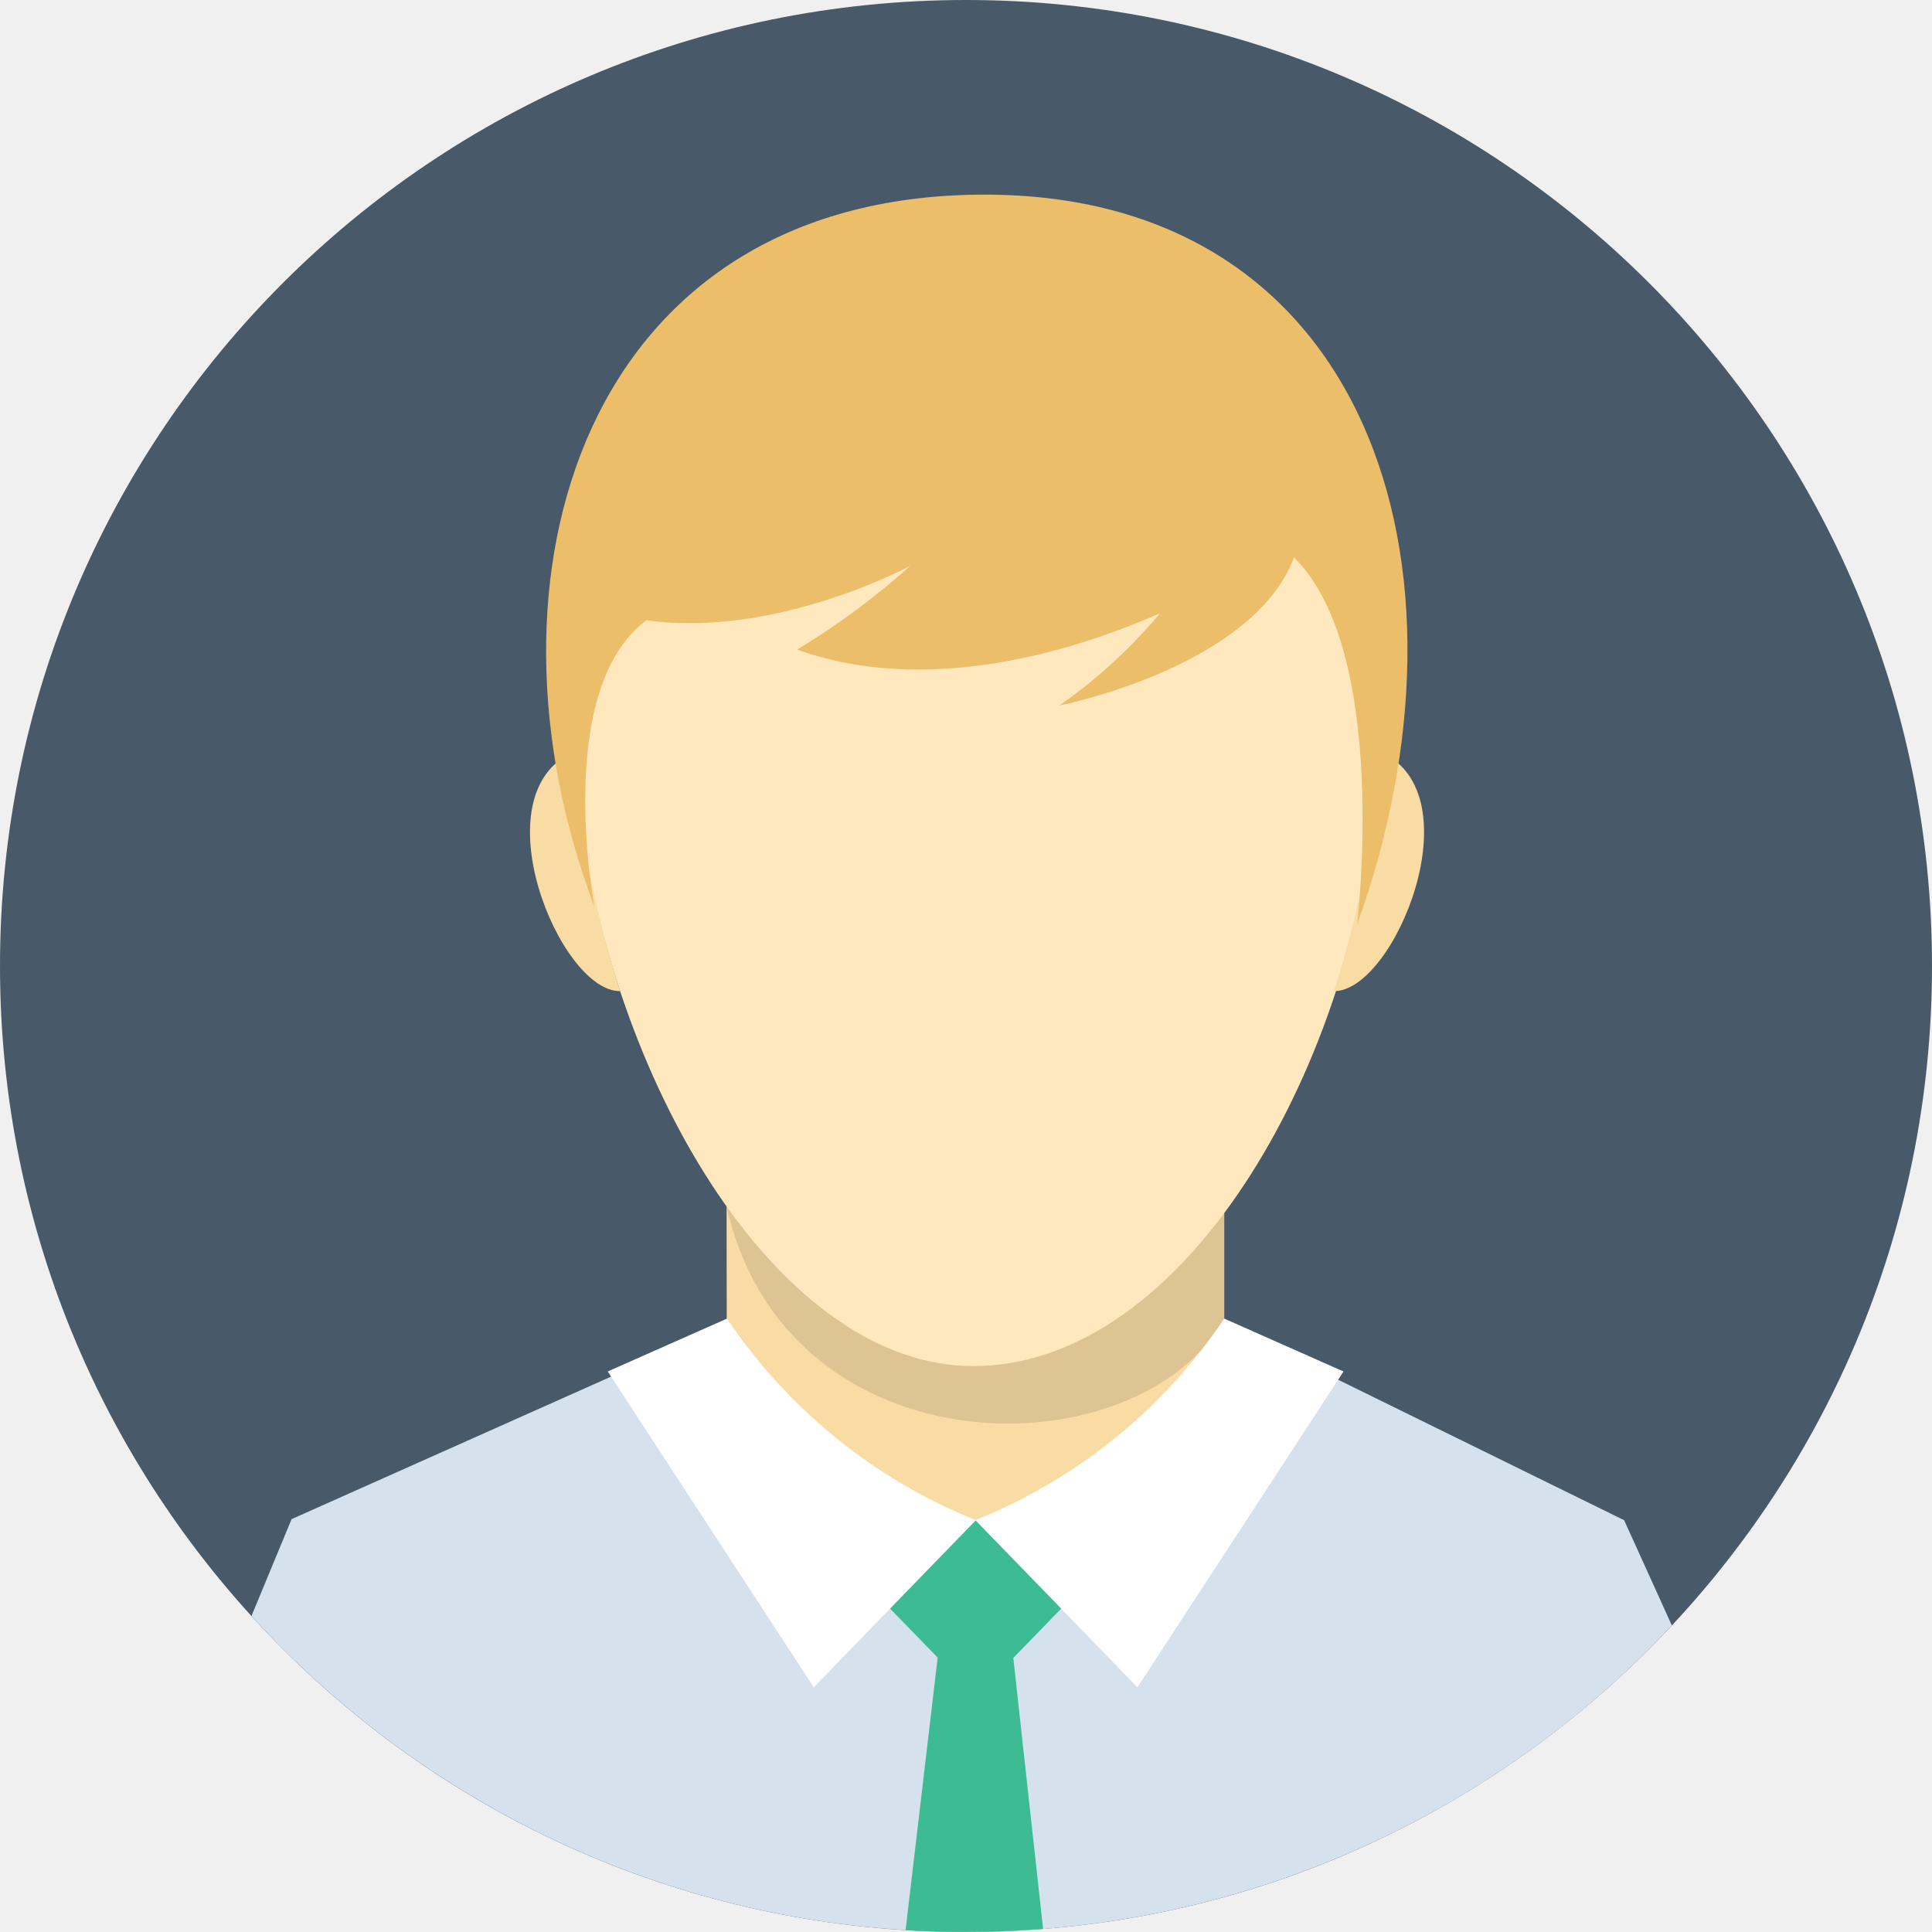
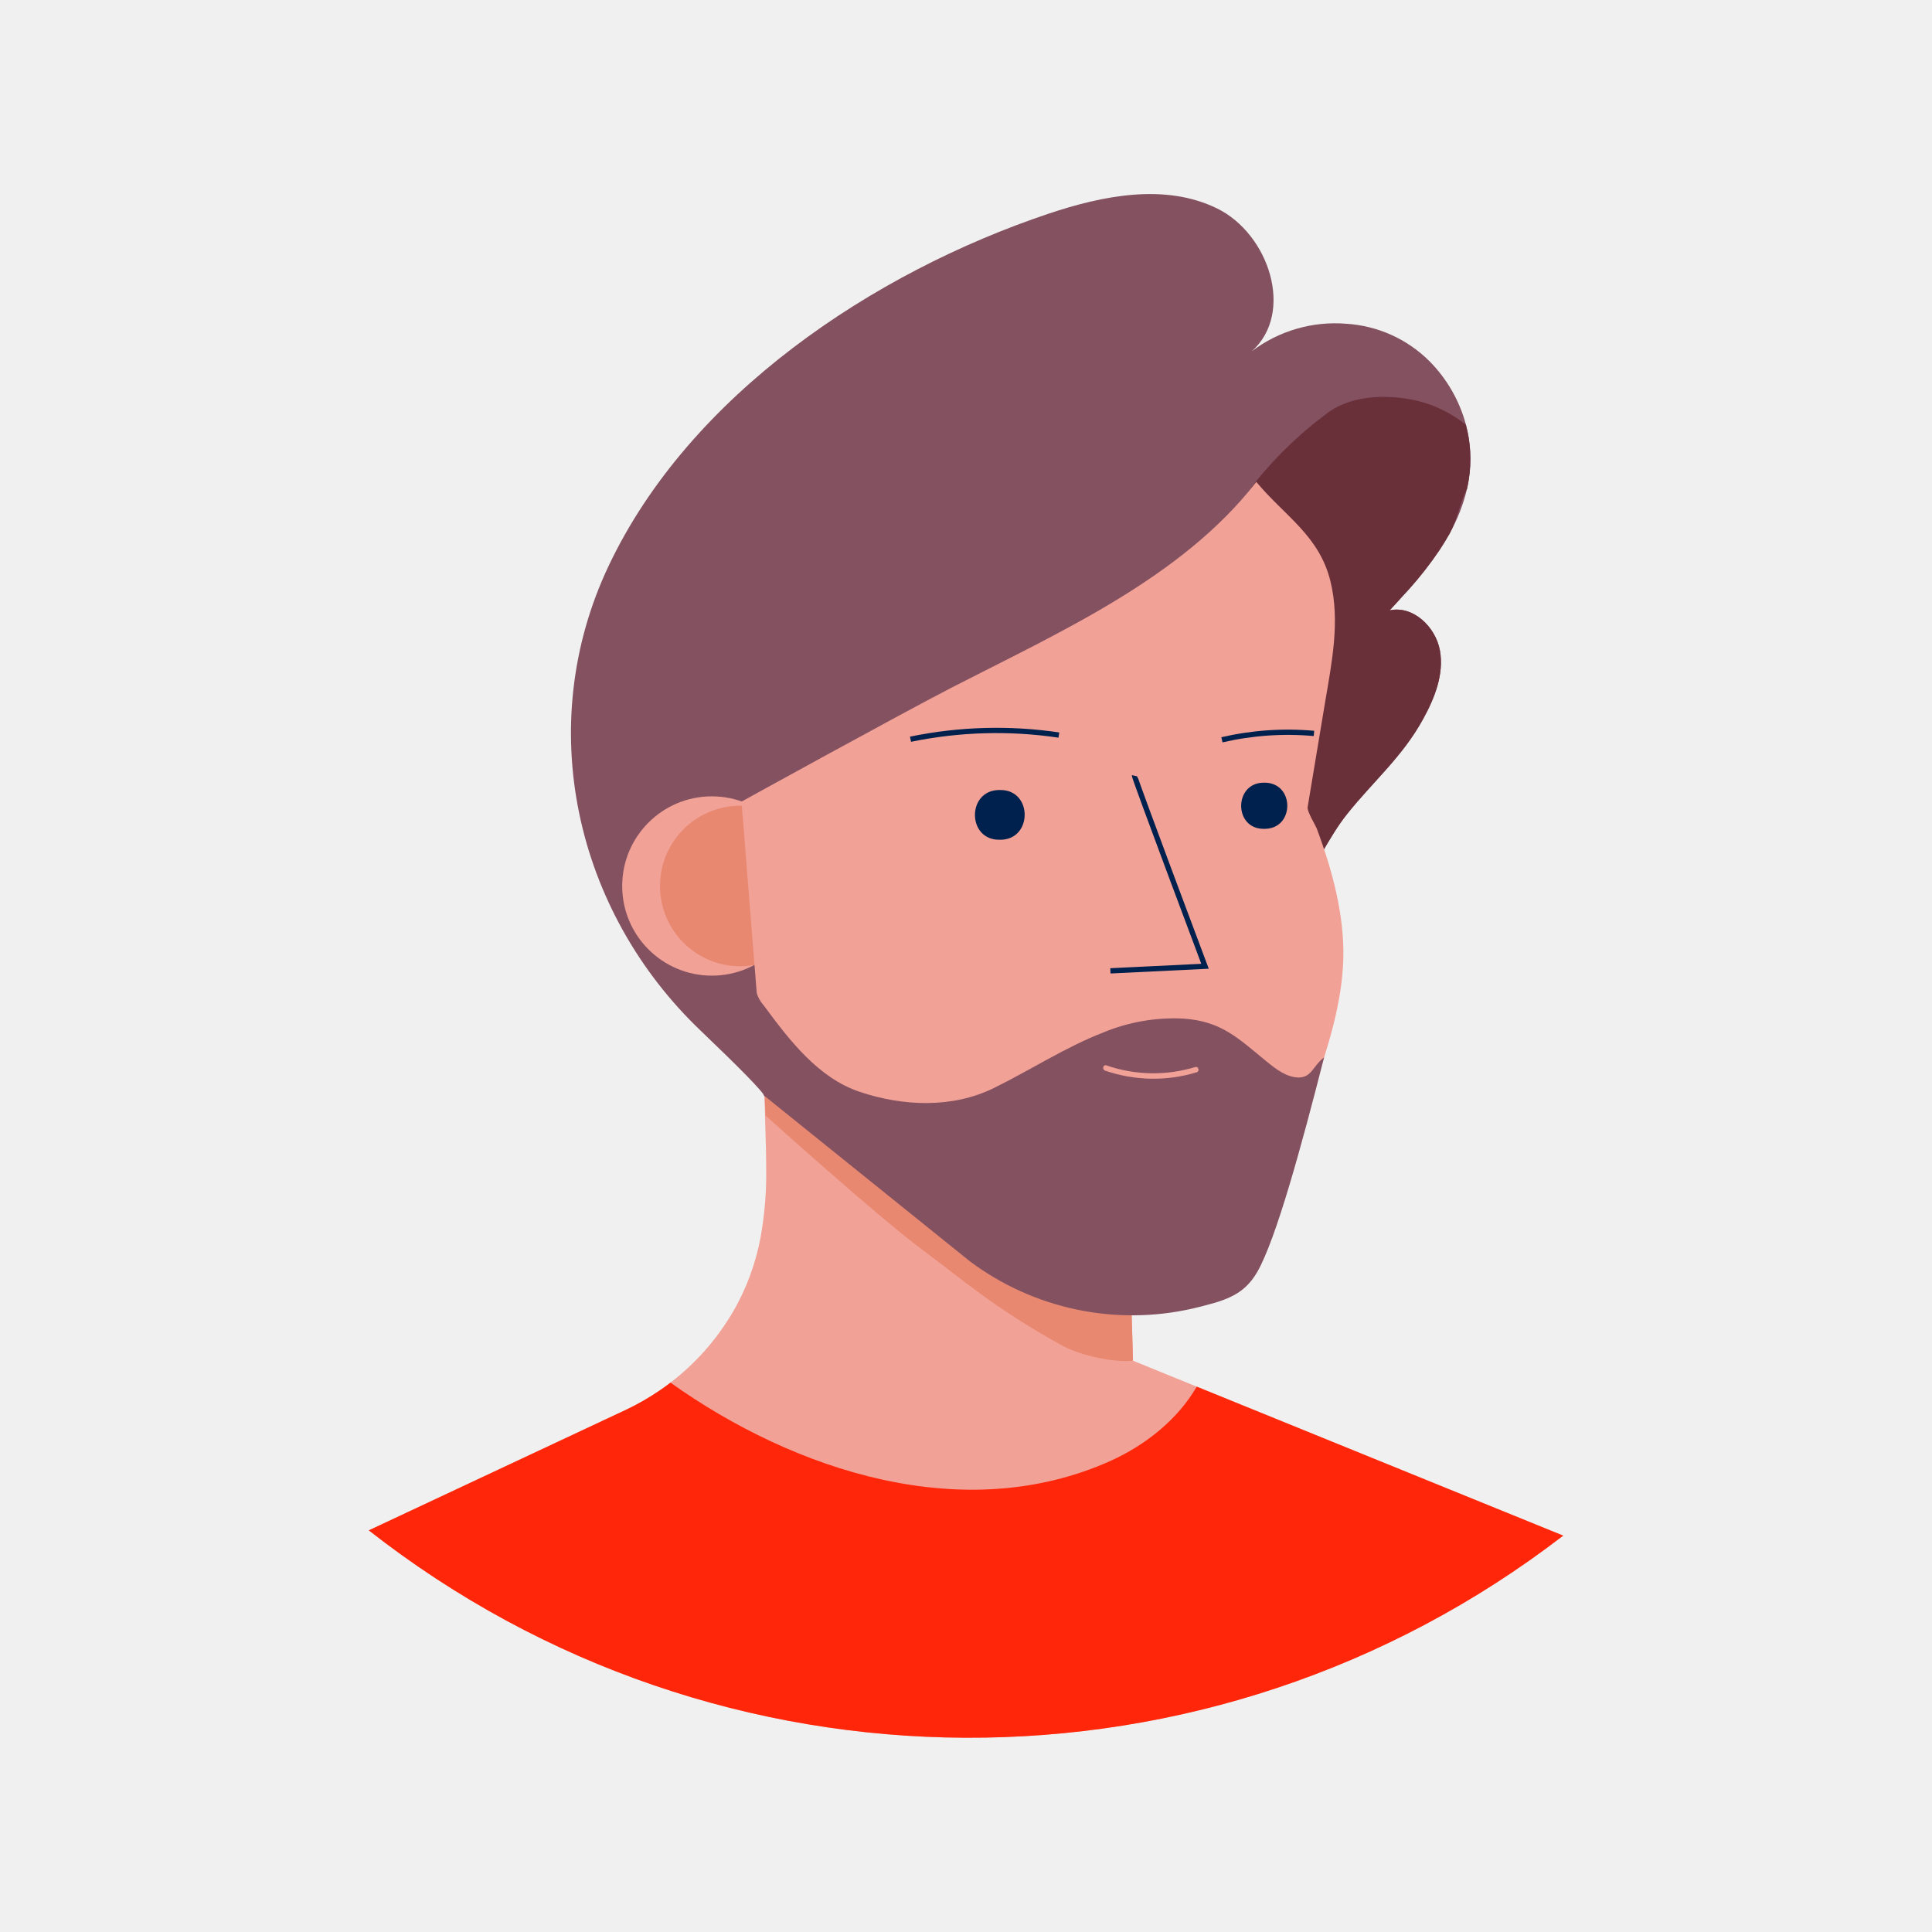
- <svg xmlns="http://www.w3.org/2000/svg" width="800px" height="800px" viewBox="0 0 61.8 61.8">
-   <g data-name="Layer 2" id="Layer_2">
-     <g data-name="—ÎÓÈ 1" id="_ÎÓÈ_1">
-       <circle cx="30.9" cy="30.9" fill="#485a69" r="30.9" />
-       <path d="M23.242 38.592l15.92.209v12.918l-15.907-.121-.013-13.006z" fill="#f9dca4" fill-rule="evenodd" />
-       <path d="M53.478 51.993A30.814 30.814 0 0 1 30.9 61.8a31.225 31.225 0 0 1-3.837-.237A30.699 30.699 0 0 1 15.9 57.919a31.033 31.033 0 0 1-7.857-6.225l1.284-3.1 13.925-6.212c0 4.535 1.84 6.152 7.97 6.244 7.57.113 7.94-1.606 7.94-6.28l12.79 6.281z" fill="#d5e1ed" fill-rule="evenodd" />
-       <path d="M39.165 38.778v3.404c-2.75 4.914-14 4.998-15.923-3.59z" fill-rule="evenodd" opacity="0.11" />
-       <path d="M31.129 8.432c21.281 0 12.987 35.266 0 35.266-12.267 0-21.281-35.266 0-35.266z" fill="#ffe8be" fill-rule="evenodd" />
-       <path d="M18.365 24.045c-3.07 1.34-.46 7.687 1.472 7.658a31.973 31.973 0 0 1-1.472-7.658z" fill="#f9dca4" fill-rule="evenodd" />
-       <path d="M44.14 24.045c3.07 1.339.46 7.687-1.471 7.658a31.992 31.992 0 0 0 1.471-7.658z" fill="#f9dca4" fill-rule="evenodd" />
-       <path d="M43.409 29.584s1.066-8.716-2.015-11.752c-1.34 3.528-7.502 4.733-7.502 4.733a16.62 16.62 0 0 0 3.215-2.947c-1.652.715-6.876 2.858-11.61 1.161a23.715 23.715 0 0 0 3.617-2.679s-4.287 2.322-8.44 1.742c-2.991 2.232-1.66 9.162-1.66 9.162C15 18.417 18.697 6.296 31.39 6.226c12.358-.069 16.17 11.847 12.018 23.358z" fill="#ecbe6a" fill-rule="evenodd" />
-       <path d="M23.255 42.179a17.39 17.39 0 0 0 7.958 6.446l-5.182 5.349L19.44 43.87z" fill="#ffffff" fill-rule="evenodd" />
-       <path d="M39.16 42.179a17.391 17.391 0 0 1-7.958 6.446l5.181 5.349 6.592-10.103z" fill="#ffffff" fill-rule="evenodd" />
-       <path d="M33.366 61.7q-1.239.097-2.504.098-.954 0-1.895-.056l1.031-8.757h2.41z" fill="#3dbc93" fill-rule="evenodd" />
-       <path d="M28.472 51.456l2.737-2.817 2.736 2.817-2.736 2.817-2.737-2.817z" fill="#3dbc93" fill-rule="evenodd" />
-     </g>
-   </g>
+ <svg xmlns="http://www.w3.org/2000/svg" width="800px" height="800px" viewBox="0 0 366.34 366.34" id="Layer_1" data-name="Layer 1">
+   <defs>
+     <style>.cls-1{fill:#f2a196;}.cls-2{fill:#e88870;}.cls-3{fill:#ff2609;}.cls-4{fill:#845161;}.cls-5{fill:#69303a;}.cls-6{fill:#00214e;}.cls-7{fill:none;stroke:#00214e;stroke-miterlimit:10;}</style>
+   </defs>
+   <path class="cls-1" d="M296.41,291.18a184.56,184.56,0,0,1-226.48-1l48.66-22.81a46.83,46.83,0,0,0,6.65-3.82c.64-.44,1.28-.9,1.89-1.38a46.35,46.35,0,0,0,12.78-15.09,44.69,44.69,0,0,0,4.64-14.48,67.91,67.91,0,0,0,.74-9.91c0-3.46-.09-6.92-.21-10.38-.07-2.26-.13-4.53-.16-6.79q-.06-4.75-.1-9.51l2,1,5.2,2.69,2.41.41,27.88,4.74,31.12,5.3.94,32,.31,10.46.15,5.08V258l1,.42,11.07,4.5Z" />
+   <path class="cls-2" d="M214.82,258c-3.7.43-10-1-13.48-2.89-13-7.18-19.49-13-26.38-18.08-8.2-6.06-29.8-25.5-29.8-25.5-.07-2.26-.21-3.76-.24-6q-.06-4.75-.1-9.51l2,1,5.2,2.69,2.41.41,27.88,4.74,31.12,5.3.94,32,.31,10.46.15,5.08V258Z" />
+   <path class="cls-3" d="M296.41,291.18a184.56,184.56,0,0,1-226.48-1l48.66-22.81a46.83,46.83,0,0,0,6.65-3.82c.64-.44,1.28-.9,1.89-1.38,23.55,16.76,55.69,27.33,83.49,14.82,6.62-3,12.7-7.84,16.3-14.06Z" />
+   <path class="cls-4" d="M278.51,90.9c-.09.59-.2,1.17-.33,1.75a32.08,32.08,0,0,1-3.31,8.49l-.08.14c-.57,1-1.18,2-1.84,3a74.32,74.32,0,0,1-5.72,7.35L266,113c-.83.93-1.67,1.84-2.51,2.74,4.45-1,8.76,3.15,9.55,7.63s-1,9-3.21,13c-3.87,7.08-9.45,11.79-14.36,17.94-3.68,4.58-5.72,10-9.73,14.38l-.3.33c-10.59,11.12-27.31,13.72-41.23,18.47-5,1.72-59.22,17.12-59.22,20.48,0-.73-5.31-6-12-12.41-24-22.79-31.89-58-17.61-88.2,15.35-32.5,50.21-55.69,83.41-66.83,10.38-3.48,22.16-5.82,32-1s14.74,19.77,6.58,27.07a26.16,26.16,0,0,1,17.93-5.21,24.46,24.46,0,0,1,15.72,7.07,27,27,0,0,1,6.95,12.08A24.94,24.94,0,0,1,278.51,90.9Z" />
+   <path class="cls-5" d="M278.51,90.9c-.09.59-.2,1.17-.33,1.75-.09.17-.18.35-.27.55-1.13,2.58-1.65,5.36-3,7.94l-.08.14c-.57,1-1.18,2-1.84,3a67.09,67.09,0,0,1-5.72,7.35L266,113c-.83.93-1.67,1.84-2.51,2.74,4.45-1,8.76,3.15,9.55,7.63s-1,9-3.21,13c-3.87,7.08-9.45,11.79-14.36,17.94-3.68,4.58-5.72,10-9.73,14.38a37.7,37.7,0,0,1-8.54-19.47c-1.64-13.26-.64-27.71-1.09-41.13-.28-8.44-3-10,2.06-16.83a74.3,74.3,0,0,1,14-13.29c4.08-2.69,9.33-3.11,14.2-2.42a23.5,23.5,0,0,1,11.58,5A24.94,24.94,0,0,1,278.51,90.9Z" />
+   <circle class="cls-1" cx="134.98" cy="168" r="17" />
+   <circle class="cls-2" cx="140.37" cy="168" r="15.22" />
+   <path class="cls-1" d="M140.6,152l4.38,55,66.44,40.88A19.77,19.77,0,0,0,236.1,238a267.38,267.38,0,0,0,13.14-31.88c2.64-7.84,5.22-15.89,5.47-24.23s-2.12-17-5-24.7c-.3-.81-1.9-3.3-1.76-4.15q1.67-10,3.32-19.94c1.26-7.51,2.87-15.35,1-22.9-2.13-8.66-8.67-12.35-14.05-18.82-14.16,18.24-37.44,28.55-57.77,39C170,135.78,140.6,152,140.6,152Z" />
+   <path class="cls-4" d="M251.07,200.5c-4.31,16.92-9.08,34.35-12.63,40.61-2.66,4.67-6.37,5.57-12.24,7a51.47,51.47,0,0,1-42.29-8.94l-39.09-31.48c-.6-5.89-1-6.79-1.29-12.71-.14-2.68-1-5.36-.36-8a6.9,6.9,0,0,0,1.7,3.73c4.73,6.42,10.25,13.67,18.11,16.31,8.2,2.75,17.53,3.18,25.45-.7,6.89-3.38,13.64-7.79,20.83-10.57a35.05,35.05,0,0,1,15.11-2.61c7.34.5,10.48,3.81,15.85,8.18,1.76,1.44,3.73,2.94,6,3C248.78,204.27,248.91,202.15,251.07,200.5Z" />
+   <path class="cls-6" d="M189.72,149.8c6.1,0,6.1,9.38,0,9.43h-.28c-6.1,0-6.1-9.38,0-9.43h.28Z" />
+   <path class="cls-6" d="M239.84,148.41c5.67.05,5.67,8.7,0,8.75h-.25c-5.66,0-5.66-8.7,0-8.75h.25Z" />
+   <path class="cls-7" d="M215.13,147.09c-.08.35,13.36,36.13,13.36,36.13l-17.94.87" />
+   <path class="cls-7" d="M172.65,140.17a80.57,80.57,0,0,1,28.13-.79" />
+   <path class="cls-7" d="M231.7,140.28a55.34,55.34,0,0,1,17.45-1.21" />
+   <path class="cls-1" d="M209.52,203a28.12,28.12,0,0,0,17.4.32c.61-.19.35-1.16-.26-1a27.17,27.17,0,0,1-16.87-.31c-.61-.21-.87.75-.27,1Z" />
</svg>
